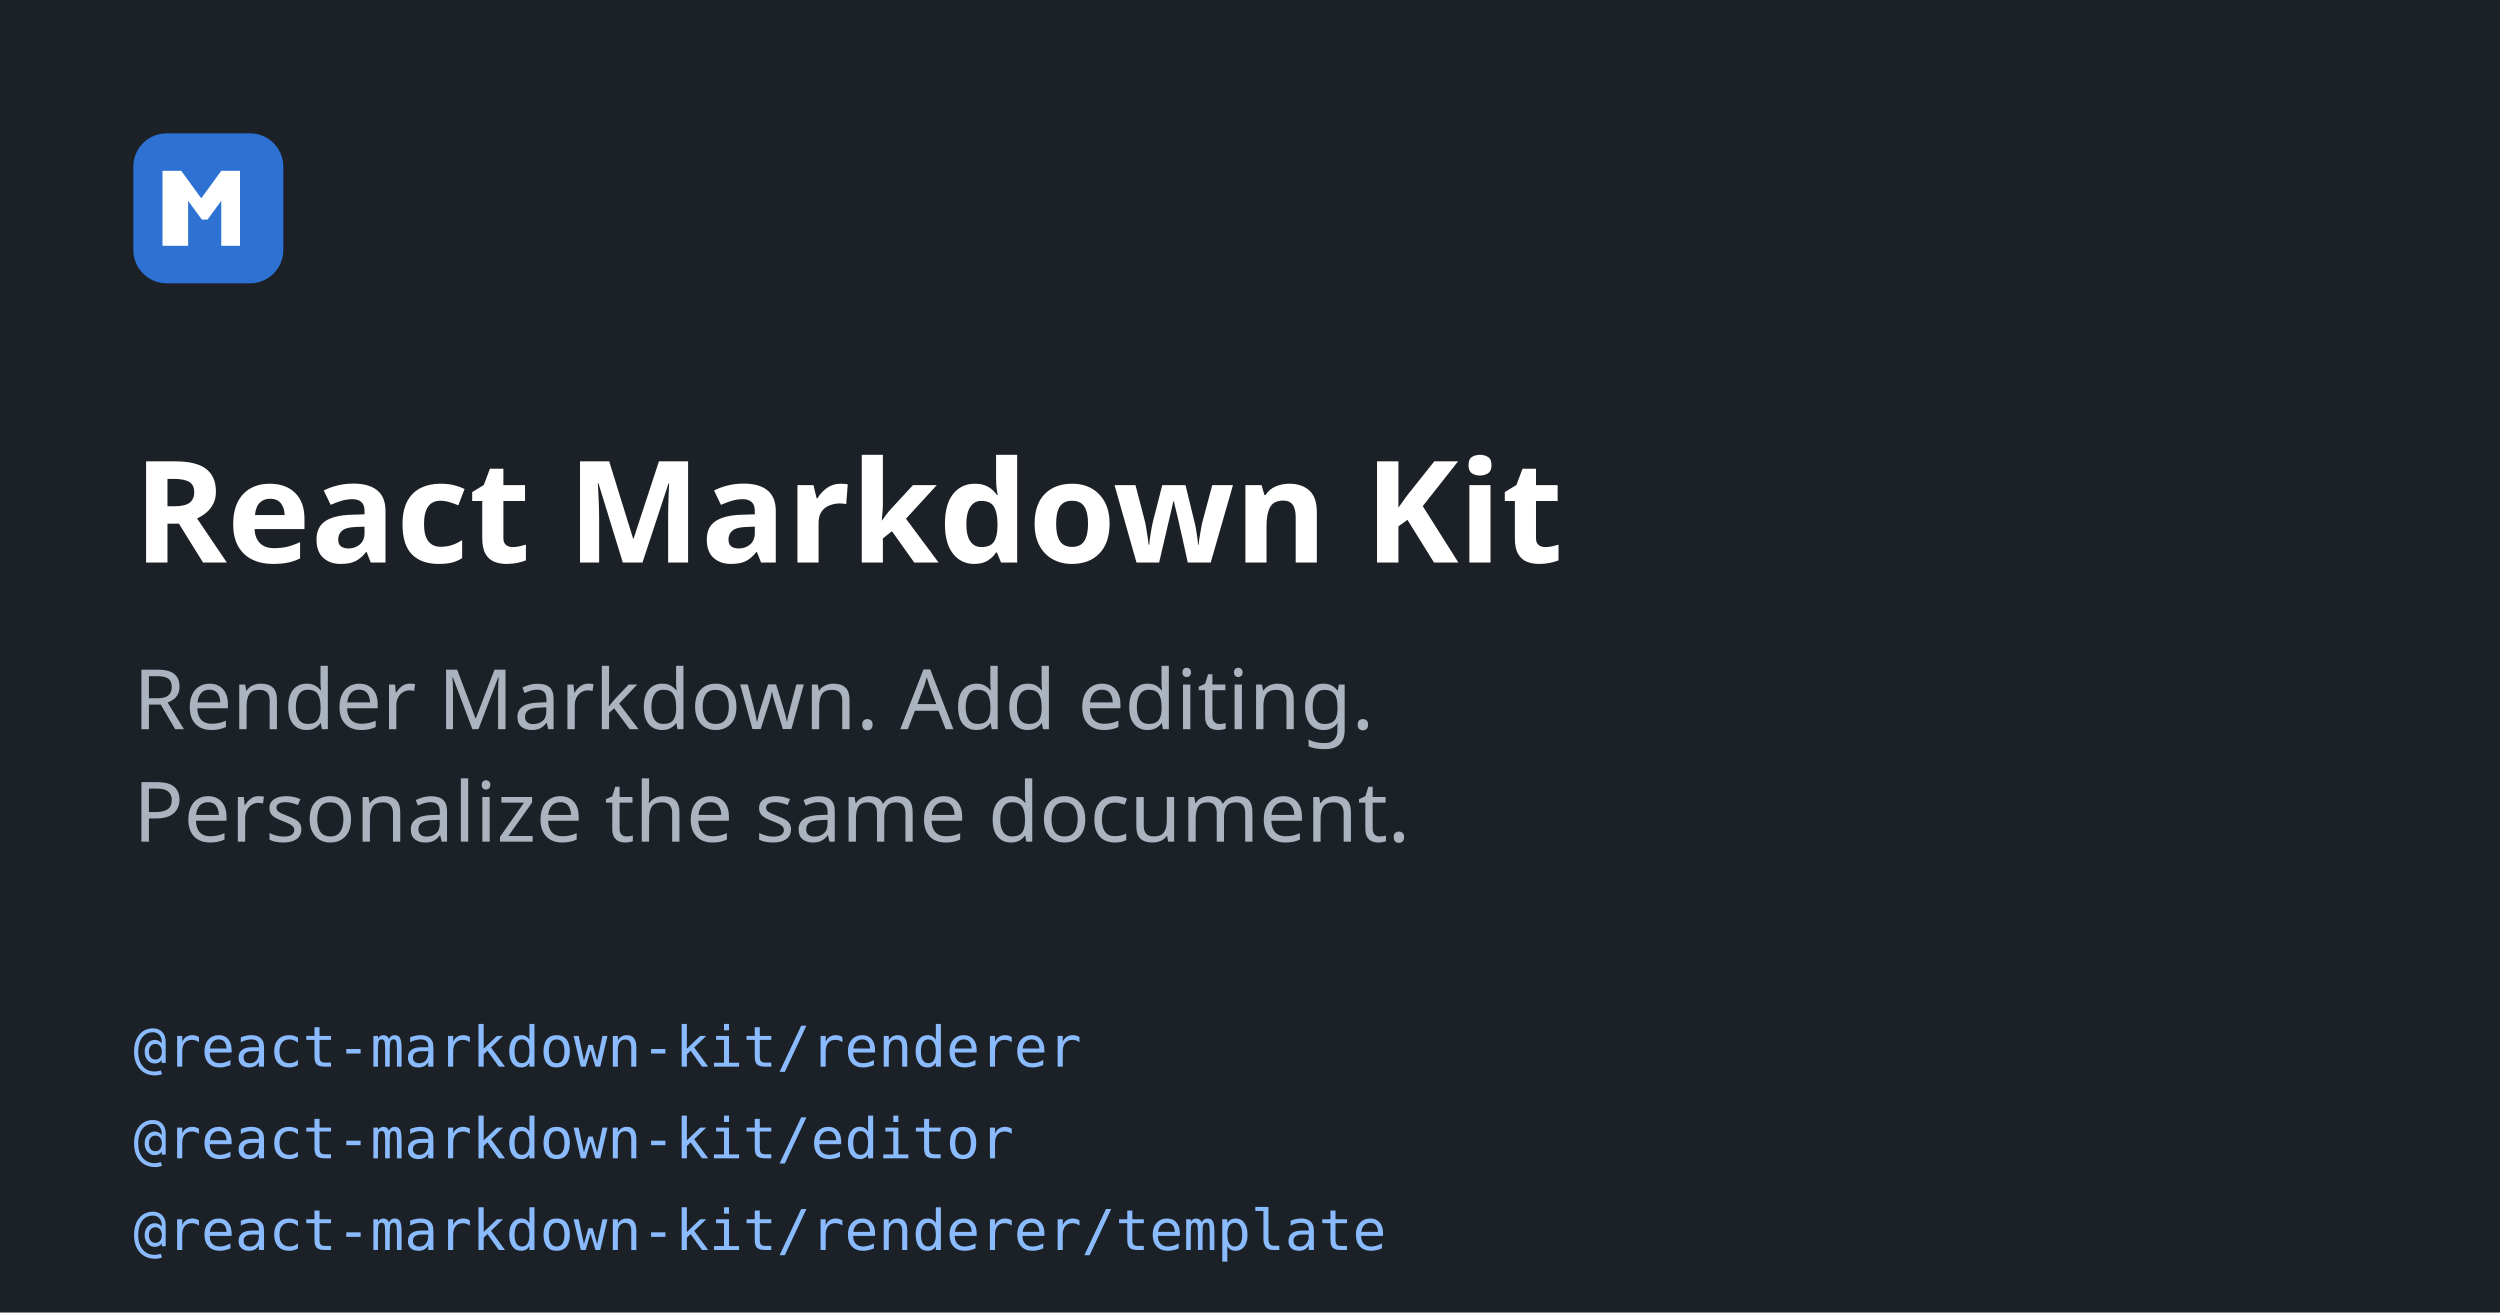
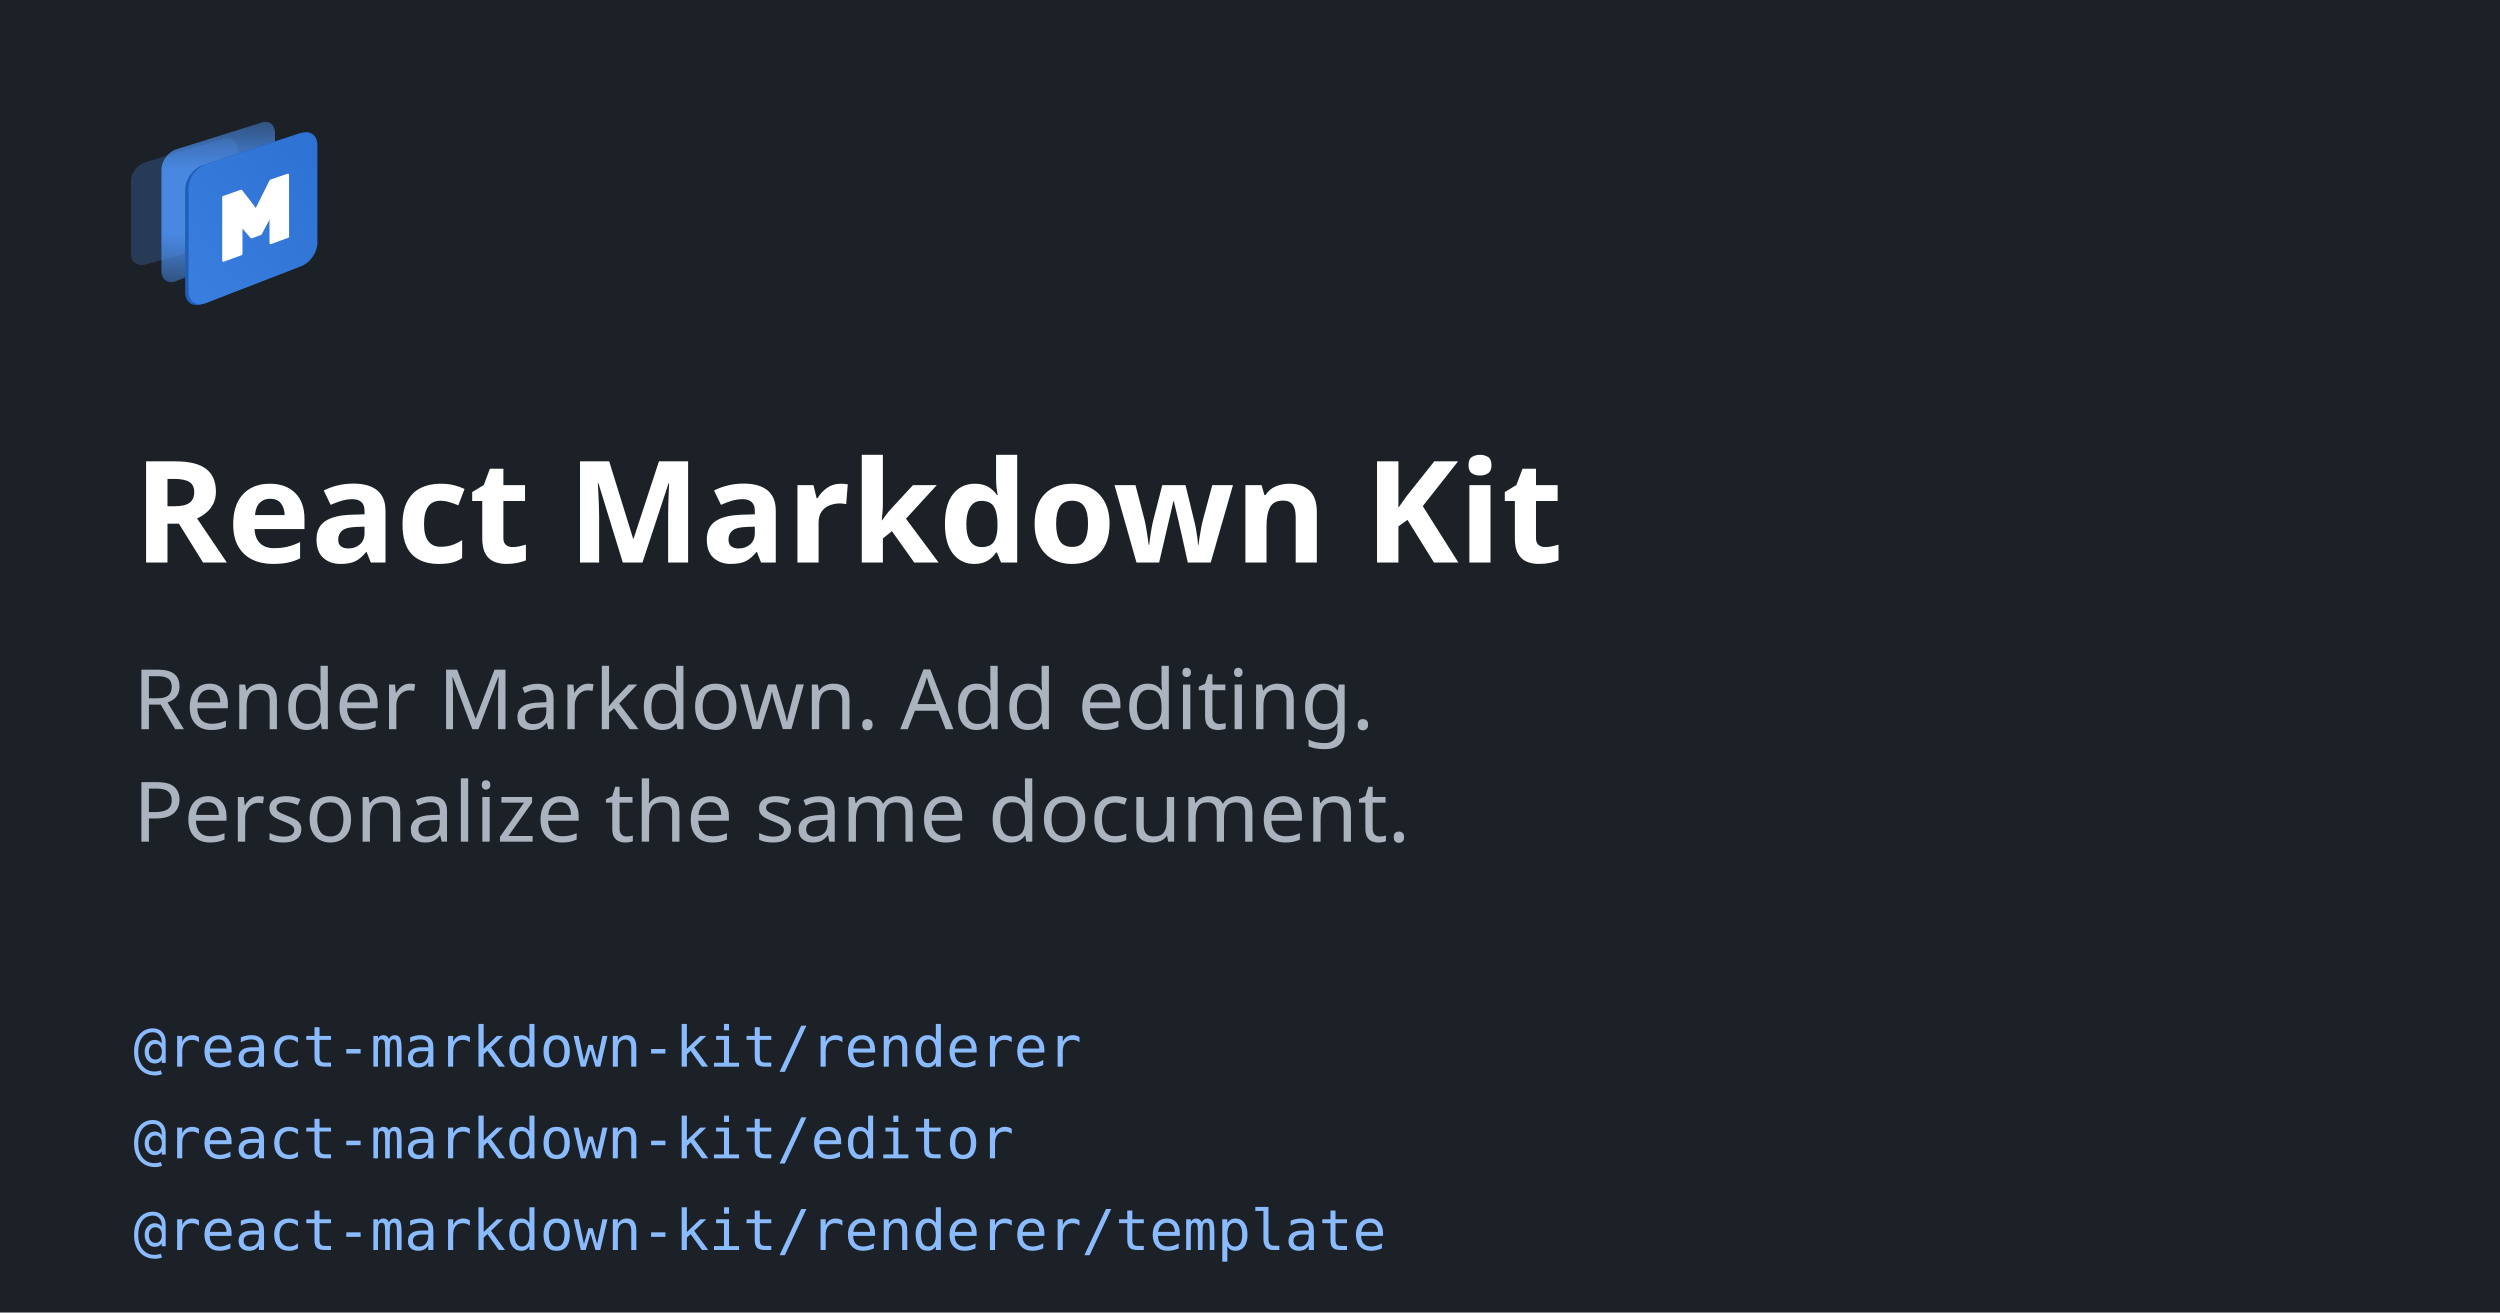
<svg xmlns="http://www.w3.org/2000/svg" viewBox="0 0 1200 630" width="1200" height="630">
  <rect width="1200" height="630" fill="#1c2127" />
-   <rect x="64" y="64" width="72" height="72" rx="16" fill="#2d72d2" />
-   <path d="M78 118V82h9l9.6 13.2L106.2 82h9v36h-9V96.4l-6.6 9h-2.7l-6.6-9V118z" fill="#fff" />
+   <svg x="60" y="56" width="96" height="96" viewBox="37 45 236 236">
+     <defs>
+       <linearGradient id="rmk-mid" x1="0" y1="0" x2="0" y2="1">
+         <stop offset="0" stop-color="#4c90f0" stop-opacity=".45" />
+         <stop offset=".3" stop-color="#4c90f0" stop-opacity=".9" />
+         <stop offset=".7" stop-color="#4c90f0" stop-opacity=".9" />
+         <stop offset="1" stop-color="#4c90f0" stop-opacity=".45" />
+       </linearGradient>
+       <linearGradient id="rmk-front" x1="0" y1="1" x2="1" y2="0">
+         <stop offset="0" stop-color="#3a7fe0" />
+         <stop offset="1" stop-color="#2d72d2" />
+       </linearGradient>
+     </defs>
+     <path d="M151.9 71.5L154.7 70.8L157.4 70.6L160.1 70.9L162.5 71.6L164.7 72.7L166.5 74.2L168.0 76.1L169.1 78.3L169.8 80.7L170.0 83.4L170.0 172.6L169.8 175.4L169.1 178.2L168.0 181.1L166.5 183.8L164.7 186.4L162.5 188.7L160.1 190.8L157.4 192.5L154.7 193.9L151.9 194.9L61.1 219.4L58.5 219.9L55.8 220.0L53.3 219.6L51.1 218.9L49.0 217.7L47.3 216.2L45.9 214.3L44.8 212.2L44.2 209.8L44.0 207.2L44.0 120.8L44.2 118.1L44.8 115.4L45.9 112.6L47.3 109.9L49.0 107.4L51.1 105.1L53.3 103.0L55.8 101.3L58.5 99.8L61.1 98.8Z" fill="#4c90f0" opacity=".24" />
+     <path d="M199.0 51.7L201.4 51.2L203.7 51.1L205.9 51.5L207.9 52.3L209.6 53.5L211.2 55.1L212.4 57.0L213.3 59.3L213.8 61.7L214.0 64.4L214.0 174.6L213.8 177.4L213.3 180.3L212.4 183.1L211.2 186.0L209.6 188.6L207.9 191.1L205.9 193.4L203.7 195.3L201.4 196.9L199.0 198.0L97.2 239.1L94.6 239.9L91.9 240.3L89.5 240.1L87.1 239.5L85.1 238.4L83.3 236.9L81.9 235.0L80.9 232.6L80.2 230.0L80.0 227.2L80.0 107.8L80.2 104.8L80.9 101.7L81.9 98.7L83.3 95.7L85.1 92.9L87.1 90.3L89.5 88.1L91.9 86.2L94.6 84.7L97.2 83.6Z" fill="url(#rmk-mid)" />
+     <path d="M241.2 65.2L244.1 64.5L247.0 64.3L249.8 64.6L252.3 65.4L254.5 66.8L256.4 68.5L258.0 70.8L259.1 73.3L259.8 76.2L260.0 79.3L260.0 194.7L259.8 198.0L259.1 201.3L258.0 204.7L256.4 208.0L254.5 211.2L252.3 214.1L249.8 216.8L247.0 219.0L244.1 220.9L241.2 222.3L128.7 265.9L125.5 266.9L122.4 267.4L119.4 267.3L116.6 266.6L114.1 265.4L112.0 263.6L110.3 261.4L109.0 258.8L108.3 255.8L108.0 252.6L108.0 130.5L108.3 127.0L109.0 123.5L110.3 120.0L112.0 116.5L114.1 113.3L116.6 110.3L119.4 107.6L122.4 105.3L125.5 103.5L128.7 102.2Z" fill="#1f5fb8" />
+     <path d="M245.2 64.2L248.1 63.5L251.0 63.3L253.8 63.6L256.3 64.4L258.5 65.8L260.4 67.5L262.0 69.8L263.1 72.3L263.8 75.2L264.0 78.3L264.0 193.7L263.8 197.0L263.1 200.3L262.0 203.7L260.4 207.0L258.5 210.2L256.3 213.1L253.8 215.8L251.0 218.0L248.1 219.9L245.2 221.3L132.7 264.9L129.5 265.9L126.4 266.4L123.4 266.3L120.6 265.6L118.1 264.4L116.0 262.6L114.3 260.4L113.0 257.8L112.3 254.8L112.0 251.6L112.0 129.5L112.3 126.0L113.0 122.5L114.3 119.0L116.0 115.5L118.1 112.3L120.6 109.3L123.4 106.6L126.4 104.3L129.5 102.5L132.7 101.2Z" fill="url(#rmk-front)" />
+     <path d="M153.2 214.7L153.2 140.0L174.1 132.7L191.6 155.5L209.0 120.7L229.1 113.8L229.1 186.5L209.0 193.9L209.0 160.5L196.9 183.2L186.3 187.1L174.1 173.1L174.1 207.0Z" fill="#fff" stroke="#fff" stroke-width="3" stroke-linejoin="round" />
+   </svg>
  <text x="64" y="270" font-family="ui-sans-serif, system-ui, sans-serif" font-size="68" font-weight="650" fill="#ffffff">React Markdown Kit</text>
  <text x="64" y="350" font-family="ui-sans-serif, system-ui, sans-serif" font-size="40" fill="#abb3bf">Render Markdown. Add editing.</text>
  <text x="64" y="404" font-family="ui-sans-serif, system-ui, sans-serif" font-size="40" fill="#abb3bf">Personalize the same document.</text>
  <g font-family="ui-monospace, SFMono-Regular, monospace" font-size="27" fill="#8abbff">
    <text x="64" y="512">@react-markdown-kit/renderer</text>
    <text x="64" y="556">@react-markdown-kit/editor</text>
    <text x="64" y="600">@react-markdown-kit/renderer/template</text>
  </g>
</svg>
